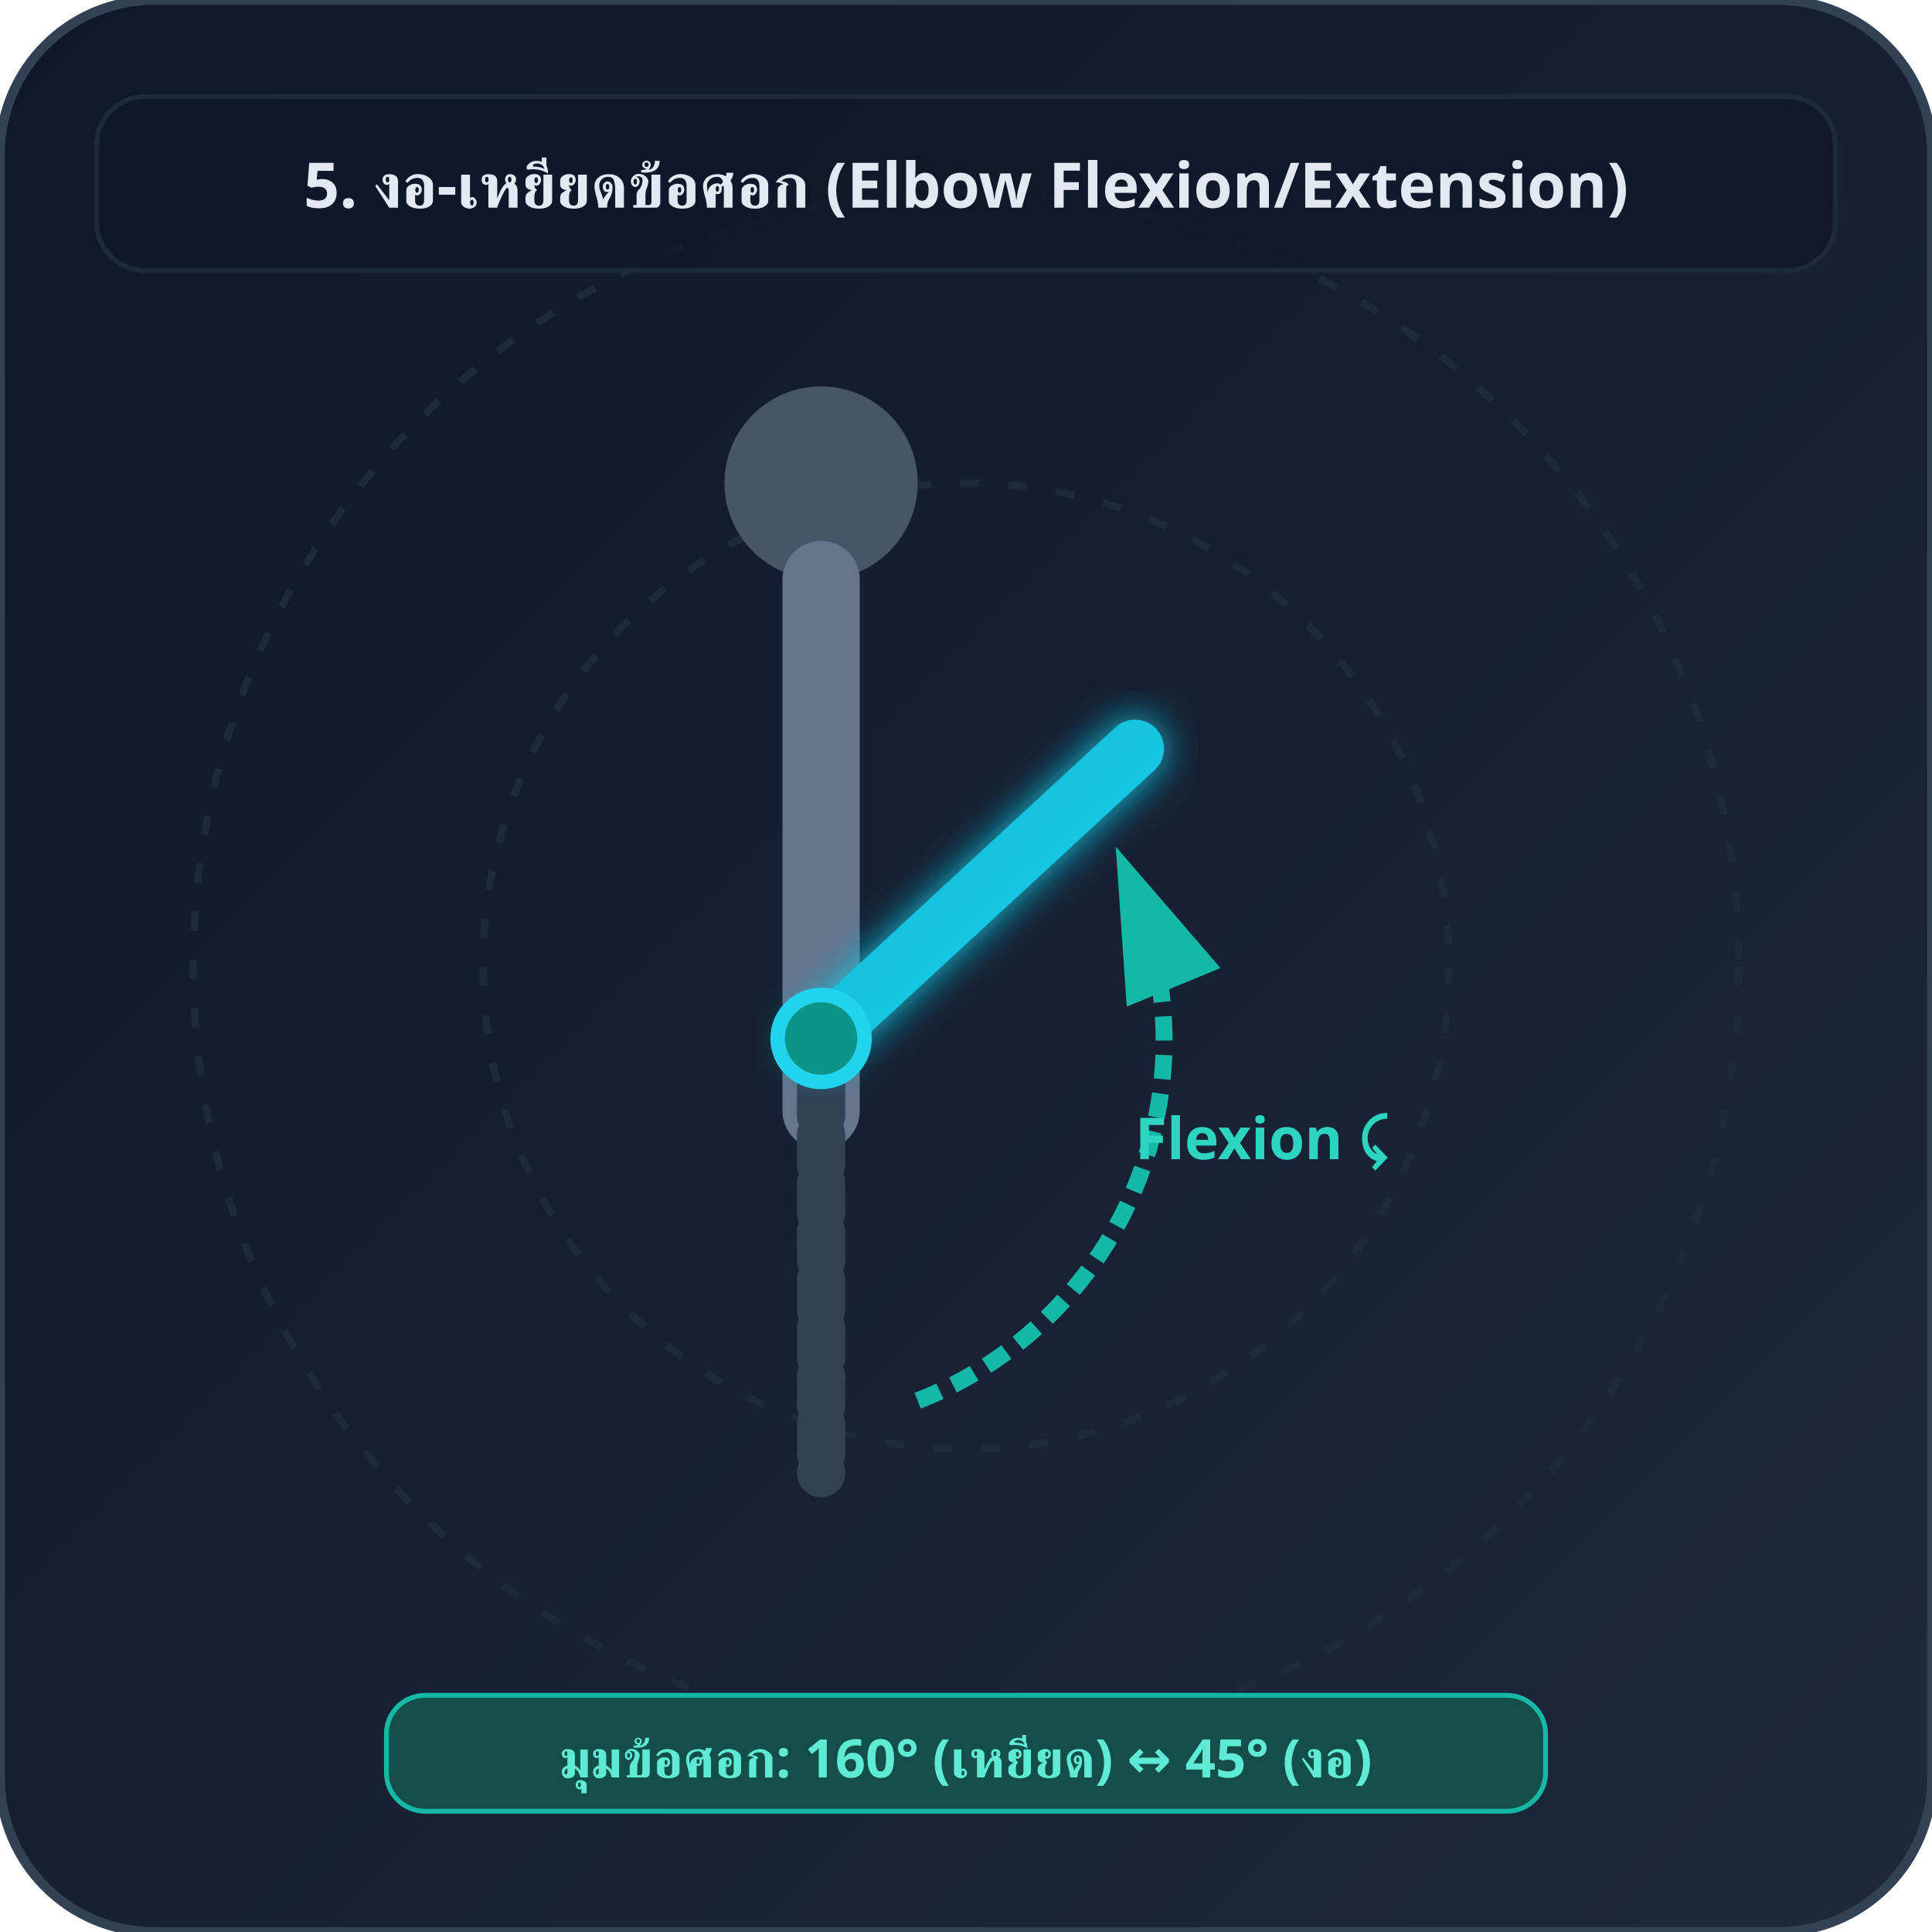
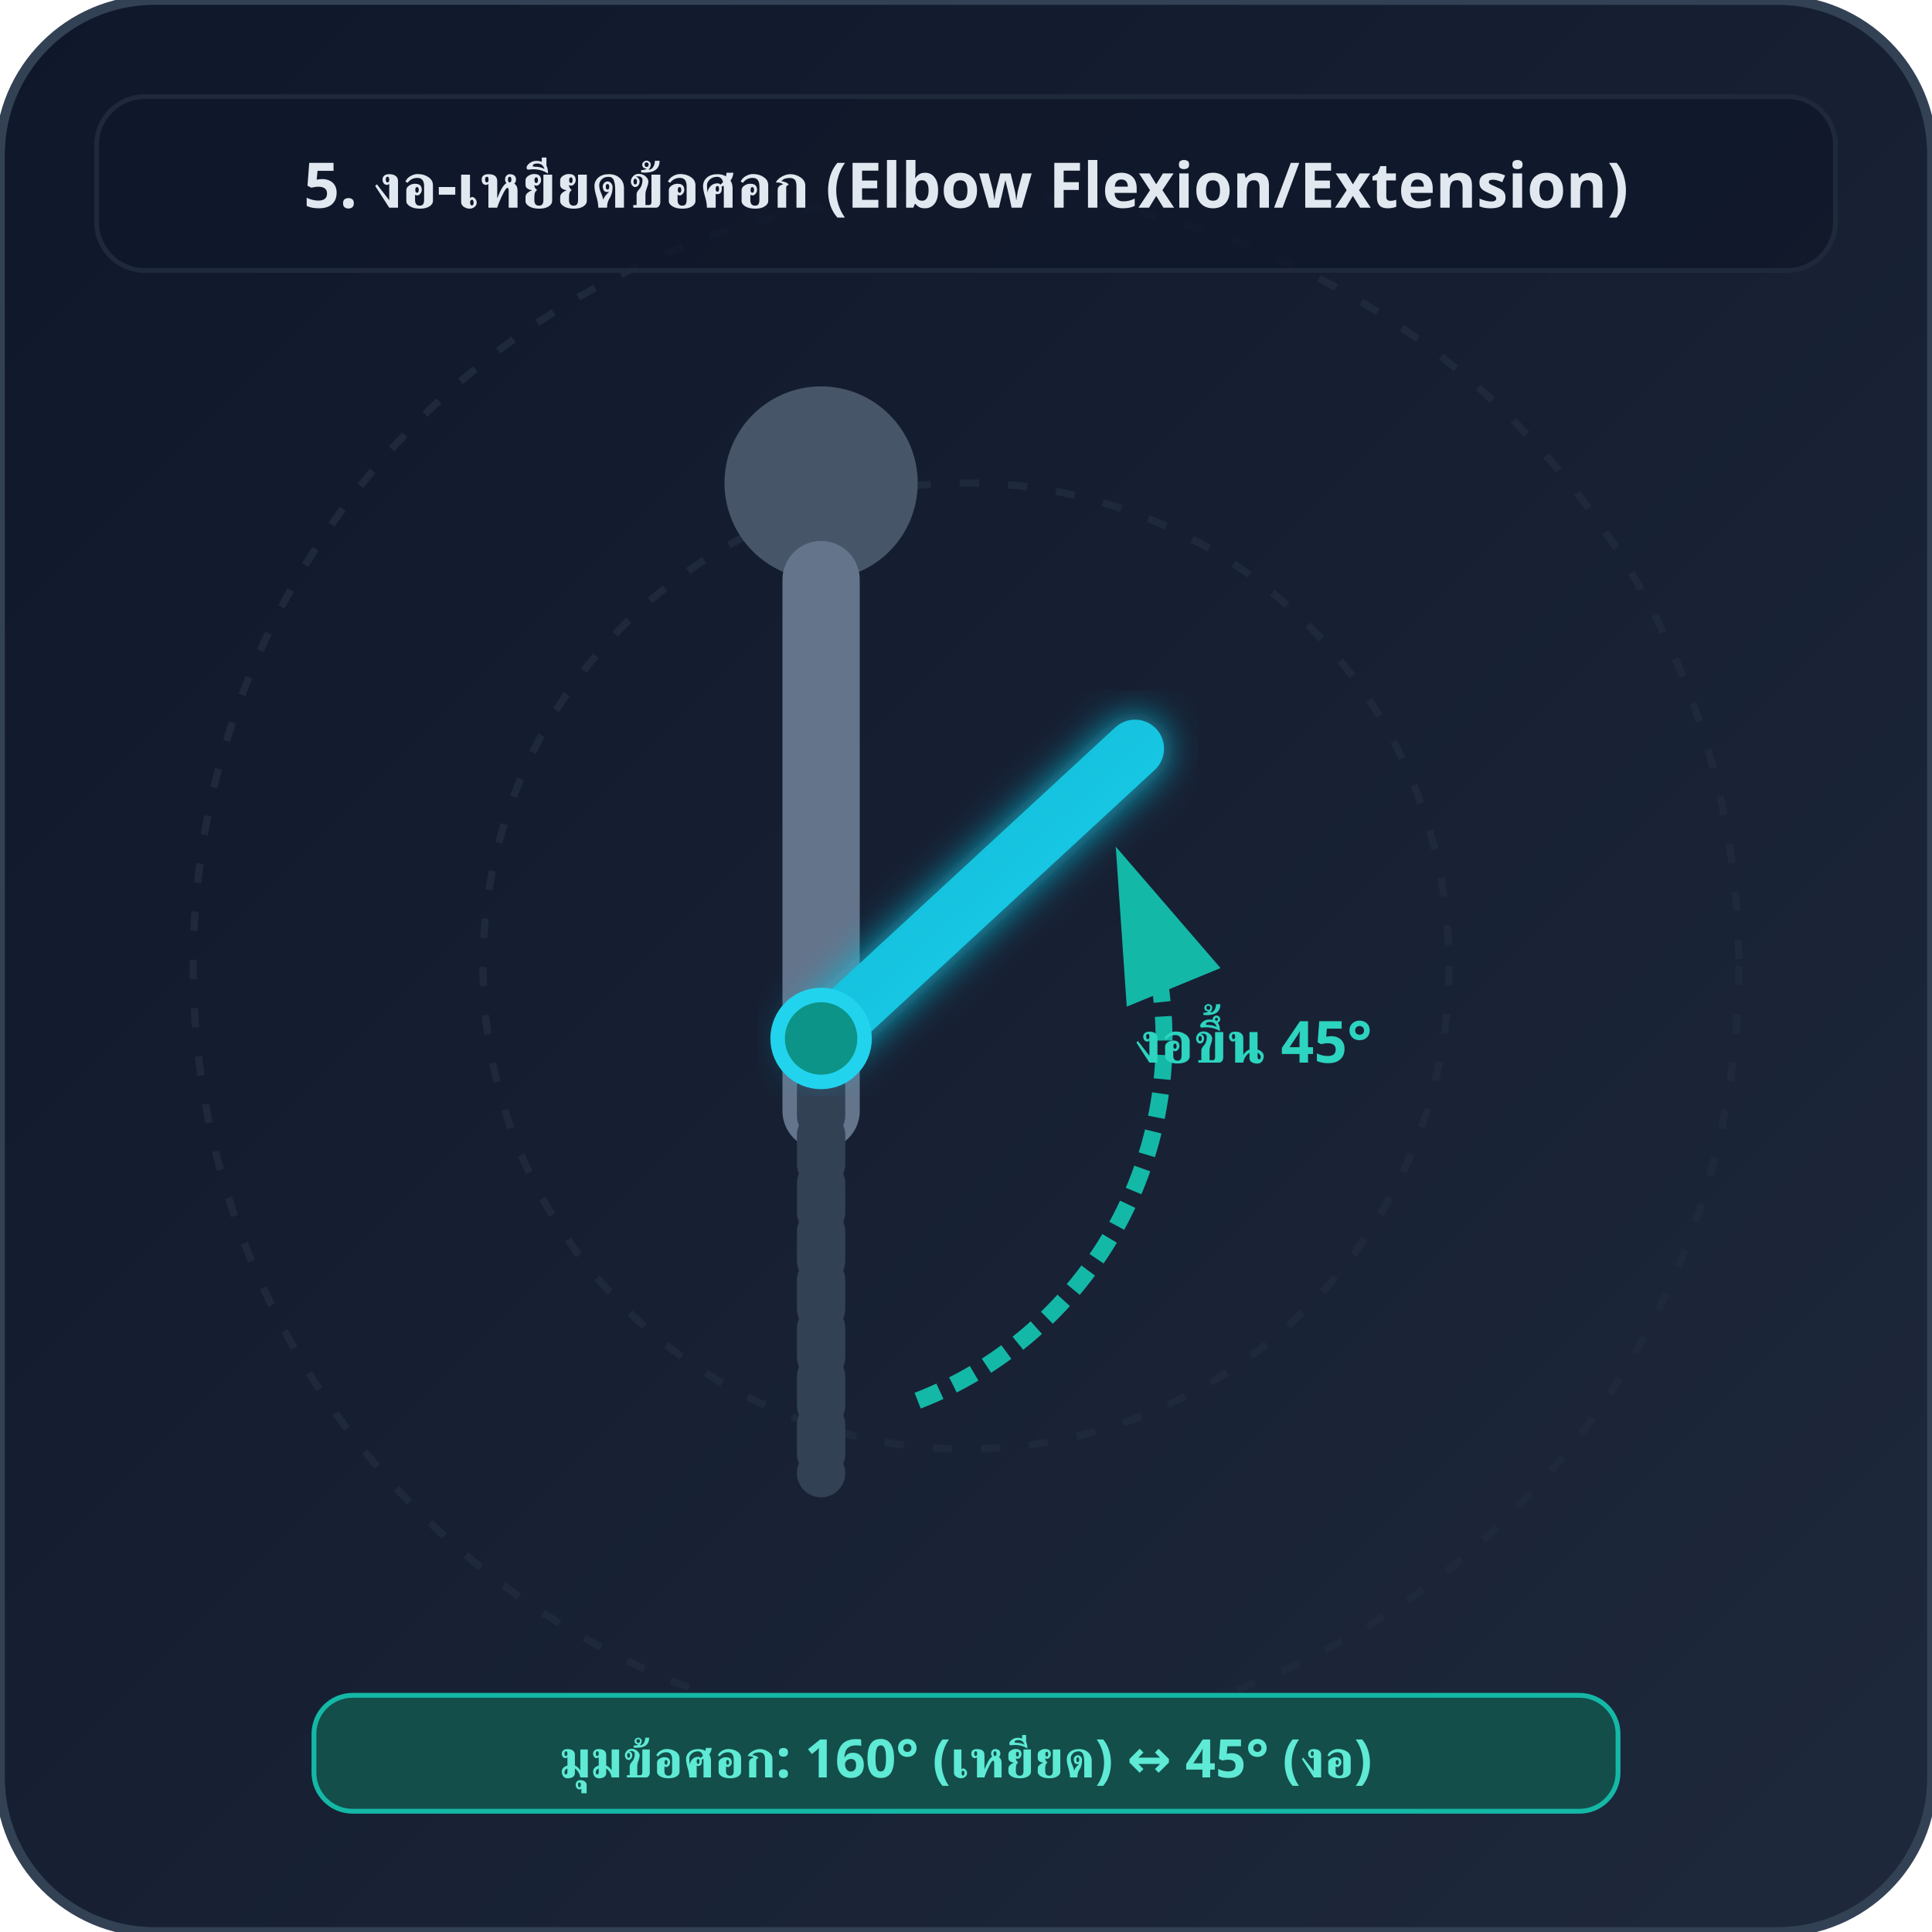
<svg xmlns="http://www.w3.org/2000/svg" viewBox="0 0 400 400" width="100%" height="100%">
  <defs>
    <linearGradient id="bgGrad" x1="0%" y1="0%" x2="100%" y2="100%">
      <stop offset="0%" stop-color="#0f172a" />
      <stop offset="100%" stop-color="#1e293b" />
    </linearGradient>
    <linearGradient id="primaryTeal" x1="0%" y1="0%" x2="100%" y2="0%">
      <stop offset="0%" stop-color="#0d9488" />
      <stop offset="100%" stop-color="#14b8a6" />
    </linearGradient>
    <linearGradient id="accentCyan" x1="0%" y1="0%" x2="100%" y2="100%">
      <stop offset="0%" stop-color="#06b6d4" />
      <stop offset="100%" stop-color="#22d3ee" />
    </linearGradient>
    <filter id="glow" x="-20%" y="-20%" width="140%" height="140%">
      <feGaussianBlur stdDeviation="4" result="blur" />
      <feComposite in="SourceGraphic" in2="blur" operator="over" />
    </filter>
    <marker id="arrowTeal" markerWidth="10" markerHeight="10" refX="6" refY="3" orient="auto">
      <path d="M0,0 L0,6 L9,3 z" fill="#14b8a6" />
    </marker>
    <marker id="arrowCyan" markerWidth="10" markerHeight="10" refX="6" refY="3" orient="auto">
      <path d="M0,0 L0,6 L9,3 z" fill="#22d3ee" />
    </marker>
  </defs>
  <rect width="400" height="400" rx="32" fill="url(#bgGrad)" stroke="#334155" stroke-width="2" />
  <circle cx="200" cy="200" r="160" fill="none" stroke="#1e293b" stroke-width="1.5" stroke-dasharray="4,6" />
  <circle cx="200" cy="200" r="100" fill="none" stroke="#1e293b" stroke-width="1.5" stroke-dasharray="4,6" />
  <rect x="20" y="20" width="360" height="36" rx="10" fill="#0f172a" fill-opacity="0.8" stroke="#1e293b" />
  <text x="200" y="43" fill="#e2e8f0" font-family="system-ui, sans-serif" font-size="13" font-weight="bold" text-anchor="middle">
    5. งอ-เหยียดข้อศอก (Elbow Flexion/Extension)
  </text>
  <circle cx="170" cy="100" r="20" fill="#475569" />
  <path d="M170,120 L170,230" fill="none" stroke="#64748b" stroke-width="16" stroke-linecap="round" />
  <line x1="170" y1="135" x2="170" y2="215" stroke="#64748b" stroke-width="14" stroke-linecap="round" />
  <line x1="170" y1="215" x2="170" y2="305" stroke="#334155" stroke-width="10" stroke-dasharray="6,4" stroke-linecap="round" />
  <line x1="170" y1="215" x2="235" y2="155" stroke="url(#accentCyan)" stroke-width="12" stroke-linecap="round" filter="url(#glow)" />
  <circle cx="170" cy="215" r="9" fill="#0d9488" stroke="#22d3ee" stroke-width="3" />
  <path d="M190,290 A80,80 0 0,0 235,185" fill="none" stroke="#14b8a6" stroke-width="3.5" marker-end="url(#arrowTeal)" stroke-dasharray="5,3" />
-   <text x="235" y="240" fill="#2dd4bf" font-family="system-ui" font-size="12" font-weight="bold">Flexion ⤹</text>
+   <text x="235" y="220" fill="#2dd4bf" font-family="system-ui" font-size="12" font-weight="bold">งอขึ้น 45°</text>
  <g transform="translate(200, 365)">
-     <rect x="-120" y="-14" width="240" height="24" rx="8" fill="#134e4a" stroke="#14b8a6" stroke-width="1" />
+     <rect x="-135" y="-14" width="270" height="24" rx="8" fill="#134e4a" stroke="#14b8a6" stroke-width="1" />
    <text x="0" y="3" fill="#5eead4" font-family="system-ui, sans-serif" font-size="11" font-weight="600" text-anchor="middle">
      มุมข้อศอก: 160° (เหยียด) ↔ 45° (งอ)
    </text>
  </g>
</svg>
